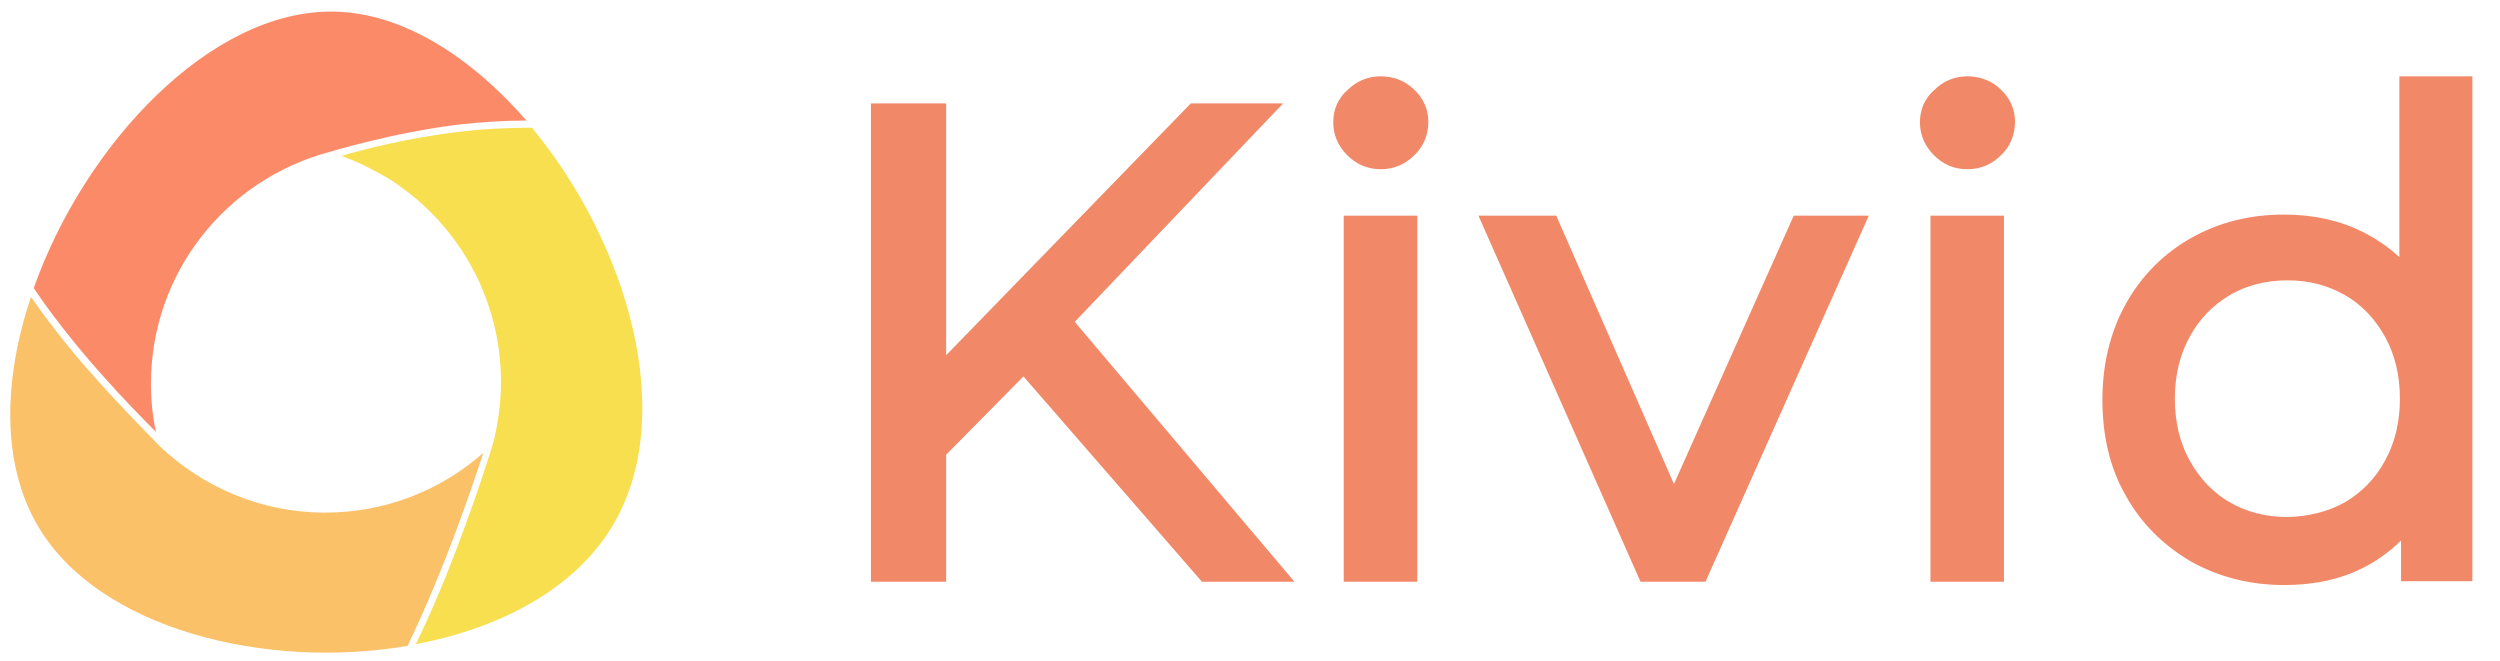
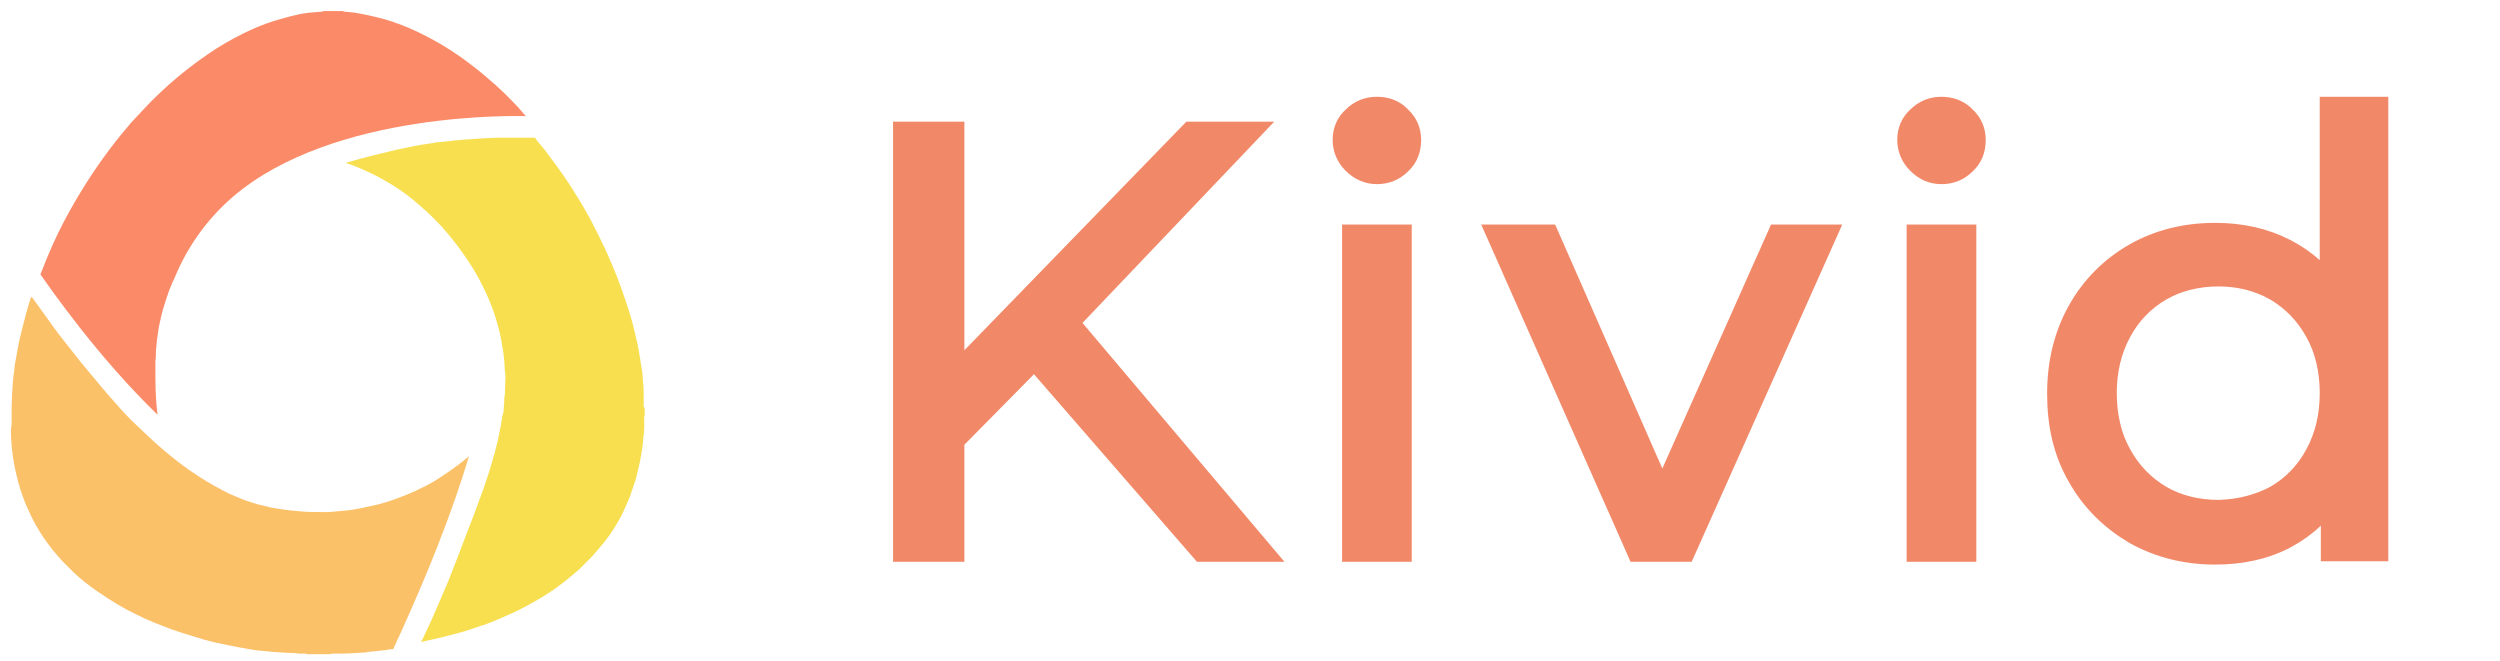
<svg xmlns="http://www.w3.org/2000/svg" version="1.1" id="Calque_1" x="0px" y="0px" viewBox="0 0 452.1 119.4" style="enable-background:new 0 0 452.1 119.4;" xml:space="preserve">
  <style type="text/css">
- 	.st0{fill:#FB8B68;}
+ 	.st0{fill:#F18969;stroke:#F18969;stroke-width:5;stroke-miterlimit:10;}
	.st1{fill:#F7DF4F;}
- 	.st2{fill:#FBC168;}
- 	.st3{fill:#F18969;stroke:#F18969;stroke-width:5;stroke-miterlimit:10;}
+ 	.st2{fill:#FB8B68;}
+ 	.st3{fill:#FBC168;}
</style>
+   <path class="st0" d="M187.1,64l-15.2,15.4v19.7H164V24.5h7.9v45l43.7-45h9l-32.2,33.8l34.5,40.8h-9.3L187.1,64z" />
+   <path class="st0" d="M245.1,29.1c-1.1-1.1-1.6-2.4-1.6-3.8c0-1.5,0.5-2.7,1.6-3.7c1.1-1.1,2.4-1.6,3.9-1.6c1.6,0,2.9,0.5,3.9,1.6  c1.1,1,1.6,2.3,1.6,3.7c0,1.6-0.5,2.9-1.6,3.9c-1.1,1.1-2.4,1.6-3.9,1.6C247.5,30.8,246.2,30.2,245.1,29.1z M245.2,43.1h7.6v56h-7.6  V43.1z" />
+   <path class="st0" d="M329.3,43.1l-25,56h-7.8l-24.8-56h7.9l21,47.8l21.3-47.8H329.3z" />
+   <path class="st0" d="M347.2,29.1c-1.1-1.1-1.6-2.4-1.6-3.8c0-1.5,0.5-2.7,1.6-3.7c1.1-1.1,2.4-1.6,3.9-1.6s2.9,0.5,3.9,1.6  c1.1,1,1.6,2.3,1.6,3.7c0,1.6-0.5,2.9-1.6,3.9c-1.1,1.1-2.4,1.6-3.9,1.6C349.5,30.8,348.3,30.2,347.2,29.1z M347.3,43.1h7.6v56h-7.6  V43.1z" />
+   <path class="st0" d="M429.4,20v79h-7.2V88c-2.3,3.8-5.3,6.7-9,8.7c-3.7,2-8,2.9-12.6,2.9c-5.2,0-10-1.2-14.3-3.6  c-4.2-2.5-7.6-5.8-10-10.1c-2.5-4.3-3.6-9.2-3.6-14.7c0-5.5,1.2-10.4,3.6-14.7s5.8-7.7,10-10.1c4.2-2.4,9-3.6,14.3-3.6  c4.5,0,8.7,0.9,12.4,2.8s6.7,4.6,9,8.3V20H429.4z M411.8,90.2c3.1-1.8,5.7-4.4,7.5-7.8c1.8-3.3,2.7-7.1,2.7-11.3  c0-4.2-0.9-8.1-2.7-11.3c-1.8-3.3-4.3-5.9-7.5-7.8c-3.2-1.8-6.7-2.7-10.6-2.7c-3.9,0-7.6,0.9-10.7,2.7c-3.1,1.8-5.7,4.4-7.5,7.8  c-1.8,3.3-2.7,7.1-2.7,11.3c0,4.2,0.9,8.1,2.7,11.3c1.8,3.3,4.3,5.9,7.5,7.8c3.1,1.8,6.8,2.7,10.7,2.7  C405.1,92.8,408.6,91.9,411.8,90.2z" />
  <g>
-     <path class="st0" d="M28.2,78.1c-0.6-2.8-0.9-5.7-0.9-8.7c0-20.1,13.6-36.9,32.2-41.9c0,0,11.8-3.6,23.7-5c3.7-0.4,7.7-0.7,12-0.7   C85.2,10.3,72.8,2.3,60.4,2.1c-22.3-0.4-45.1,24-54.3,50C13.7,63.4,23.8,73.7,28.2,78.1z" />
-     <path class="st1" d="M83.4,23.8c-9.7,1.1-17.9,3.3-21.7,4.4c2.4,0.8,4.6,1.9,6.8,3.1c1.3,0.7,2.5,1.4,3.7,2.3l0,0   c11.1,7.8,18.4,20.8,18.4,35.5c0,3.7-0.5,7.2-1.3,10.6l0,0c0,0.1-3.4,11.4-8.7,24.6c-1.8,4.4-3.6,8.5-5.4,12.2   c15.2-2.9,28.6-9.9,35.5-21.3c12.1-20,2.7-51.3-14.5-72.1C91.8,23.1,87.3,23.3,83.4,23.8z" />
-     <path class="st2" d="M73.7,116.8c6.8-14.1,11.8-29.1,13.7-34.9c-7.6,6.7-17.6,10.8-28.6,10.8c-11.6,0-22.1-4.6-29.9-12   c0-0.1-9.5-9.4-16.5-18c-2.5-3.1-4.8-6.1-6.8-9c-5,14.9-5.4,30.2,1.3,41.5C17.8,113.7,47.9,121.2,73.7,116.8z" />
-   </g>
+ </g>
  <g>
-     <path class="st3" d="M185.2,64.4l-16.6,16.8v21.5H160V21.2h8.6v49.2l47.8-49.2h9.8L191,58.1l37.7,44.6h-10.2L185.2,64.4z" />
-     <path class="st3" d="M245.4,26.3c-1.2-1.2-1.8-2.6-1.8-4.2c0-1.6,0.6-3,1.8-4c1.2-1.2,2.6-1.8,4.3-1.8c1.7,0,3.2,0.6,4.3,1.7   c1.2,1.1,1.8,2.5,1.8,4c0,1.7-0.6,3.2-1.8,4.3c-1.2,1.2-2.6,1.8-4.3,1.8C248,28.1,246.6,27.5,245.4,26.3z M245.5,41.5h8.3v61.2   h-8.3V41.5z" />
-     <path class="st3" d="M334.1,41.5l-27.3,61.2h-8.5l-27.1-61.2h8.6l22.9,52.2L326,41.5C326,41.5,334.1,41.5,334.1,41.5z" />
-     <path class="st3" d="M351.5,26.3c-1.2-1.2-1.8-2.6-1.8-4.2c0-1.6,0.6-3,1.8-4c1.2-1.2,2.6-1.8,4.3-1.8c1.7,0,3.2,0.6,4.3,1.7   c1.2,1.1,1.8,2.5,1.8,4c0,1.7-0.6,3.2-1.8,4.3c-1.2,1.2-2.6,1.8-4.3,1.8C354,28.1,352.7,27.5,351.5,26.3z M351.6,41.5h8.3v61.2   h-8.3V41.5z" />
-     <path class="st3" d="M444.6,16.3v86.3h-7.9v-12c-2.5,4.1-5.8,7.3-9.8,9.5c-4,2.2-8.7,3.2-13.8,3.2c-5.7,0-10.9-1.3-15.6-3.9   c-4.6-2.7-8.3-6.3-10.9-11c-2.7-4.7-3.9-10.1-3.9-16.1c0-6,1.3-11.4,3.9-16.1s6.3-8.4,10.9-11c4.6-2.6,9.8-3.9,15.6-3.9   c4.9,0,9.5,1,13.5,3.1c4,2.1,7.3,5,9.8,9.1V16.3H444.6z M425.3,93c3.4-2,6.2-4.8,8.2-8.5c2-3.6,3-7.8,3-12.4s-1-8.8-3-12.4   c-2-3.6-4.7-6.5-8.2-8.5s-7.3-3-11.6-3c-4.3,0-8.3,1-11.7,3s-6.2,4.8-8.2,8.5c-2,3.6-3,7.8-3,12.4s1,8.8,3,12.4   c2,3.6,4.7,6.5,8.2,8.5c3.4,2,7.4,3,11.7,3C418,95.9,421.9,94.9,425.3,93z" />
+     <path class="st1" d="M116.6,75.1c-0.1,0.1-0.1,0.3-0.1,0.4c0,0.6,0,1.1,0,1.7c0,0.4,0,0.9-0.1,1.3c0,0.4-0.1,0.8-0.1,1.2   c0,0.4-0.1,0.7-0.1,1c-0.1,0.4-0.1,0.8-0.2,1.3c-0.1,0.5-0.2,1.1-0.3,1.6c-0.2,1-0.5,2-0.7,3c-0.4,1.2-0.8,2.4-1.2,3.5   c-0.4,0.9-0.8,1.8-1.2,2.7c-0.9,1.8-2,3.6-3.3,5.2c-0.8,1-1.6,1.9-2.4,2.8c-0.7,0.7-1.4,1.4-2.1,2.1c-1,0.9-2,1.7-3,2.5   c-1.8,1.4-3.7,2.6-5.7,3.7c-1.1,0.6-2.2,1.2-3.3,1.7c-1.6,0.7-3.1,1.4-4.7,2c-1.2,0.4-2.4,0.8-3.6,1.2c-1.6,0.5-3.2,0.9-4.8,1.3   c-1,0.2-2.1,0.5-3.1,0.7c-0.1,0-0.2,0-0.3,0.1c0,0-0.1,0-0.1-0.1c0-0.1,0-0.1,0.1-0.2c0.3-0.6,0.6-1.2,0.8-1.7   c0.7-1.4,1.3-2.8,1.9-4.2c0.7-1.6,1.4-3.2,2.1-4.9c0.7-1.7,1.3-3.4,2-5.1c0.4-1.1,0.8-2.1,1.2-3.2c0.5-1.2,0.9-2.4,1.4-3.6   c0.6-1.6,1.2-3.3,1.8-4.9c0.5-1.5,1-2.9,1.4-4.4c0.4-1.3,0.8-2.7,1.1-4c0.2-1,0.4-2,0.6-3c0.1-0.7,0.2-1.4,0.4-2.1   c0.1-0.3,0.1-0.7,0.1-1c0-0.4,0.1-0.8,0.1-1.2c0-0.1,0-0.2,0-0.3c0-0.2,0-0.5,0.1-0.7c0,0,0-0.1,0-0.1c0-1.1,0.1-2.1,0.1-3.2   c0-0.4,0-0.8-0.1-1.1c0-0.6-0.1-1.2-0.1-1.8c-0.1-1-0.2-1.9-0.4-2.9c-0.2-1.3-0.5-2.7-0.9-4c-0.8-2.9-2-5.6-3.4-8.2   c-1.1-2-2.4-3.9-3.8-5.8C81.6,43,80.8,42,79.9,41c-0.9-0.9-1.8-1.9-2.7-2.7c-0.8-0.7-1.6-1.4-2.4-2.1c-1.7-1.4-3.5-2.6-5.3-3.6   c-1.5-0.9-3.1-1.6-4.7-2.3c-0.7-0.3-1.5-0.6-2.2-0.8c0,0,0,0,0-0.1c0,0,0,0,0,0c0,0,0.1,0,0.1,0c1.7-0.5,3.5-1,5.2-1.4   c1.2-0.3,2.5-0.6,3.7-0.9c1-0.2,1.9-0.4,2.9-0.6c0.7-0.1,1.4-0.3,2.2-0.4c0.5-0.1,0.9-0.1,1.4-0.2c0.5-0.1,1-0.2,1.4-0.2   c0.3,0,0.6-0.1,1-0.1c0.3,0,0.7-0.1,1-0.1c0.2,0,0.5-0.1,0.7-0.1c0.4,0,0.7-0.1,1.1-0.1c0.4,0,0.8-0.1,1.3-0.1c0,0,0.1,0,0.1,0   c0.5,0,0.9-0.1,1.4-0.1c0.5,0,1-0.1,1.5-0.1c0,0,0.1,0,0.1,0c0.7,0,1.5-0.1,2.2-0.1c0.1,0,0.2,0,0.4,0c0.2,0,0.4,0,0.6,0   c0.2,0,0.5,0,0.7,0c0.3,0,0.7,0,1,0c0.1,0,0.3,0,0.4,0c1.1,0,2.3,0,3.4,0c0.1,0,0.2,0,0.3,0c0,0,0.1,0,0.1,0.1   c0.1,0.1,0.2,0.2,0.2,0.3c0.5,0.6,1,1.2,1.5,1.8c1.1,1.5,2.2,2.9,3.3,4.5c1.2,1.7,2.3,3.5,3.4,5.3c0.8,1.4,1.7,2.9,2.4,4.4   c0.4,0.7,0.7,1.4,1.1,2.2c0.8,1.6,1.5,3.2,2.2,4.9c1,2.3,1.8,4.7,2.6,7.1c0.6,1.8,1.1,3.6,1.5,5.5c0.3,1.1,0.5,2.3,0.7,3.5   c0.1,0.6,0.2,1.3,0.3,1.9c0.1,0.5,0.2,1.1,0.2,1.6c0,0.4,0.1,0.8,0.1,1.1c0,0.5,0.1,1,0.1,1.5c0,0.2,0,0.4,0,0.5c0,0.7,0,1.5,0,2.2   c0,0.1,0,0.3,0.1,0.4C116.6,73.7,116.6,74.4,116.6,75.1z" />
+     <path class="st2" d="M95.1,21c0,0-0.1-0.1-0.1-0.1c-0.4-0.5-0.9-1-1.3-1.5c-1.7-1.8-3.4-3.5-5.2-5c-1.7-1.5-3.4-2.8-5.2-4.1   c-2.4-1.7-5-3.2-7.7-4.5c-1.9-0.9-3.9-1.7-6-2.3c-1.8-0.5-3.6-0.9-5.4-1.2c-0.6-0.1-1.3-0.1-1.9-0.2c-0.1,0-0.1,0-0.2,0   c0,0,0,0,0-0.1c-1.2,0-2.5,0-3.7,0c0,0.1-0.1,0.1-0.1,0.1c-0.8,0.1-1.6,0.1-2.4,0.2c-0.8,0.1-1.6,0.2-2.3,0.4   c-1.4,0.3-2.7,0.7-4.1,1.1c-1.9,0.6-3.8,1.4-5.6,2.3c-2.2,1.1-4.3,2.3-6.3,3.7c-3.2,2.2-6.2,4.6-9,7.3c-1.7,1.6-3.3,3.4-4.9,5.1   c-1.3,1.5-2.6,3.1-3.8,4.7c-3.1,4.1-5.8,8.4-8.2,12.9c-1.6,3-2.9,6-4.1,9.1c-0.1,0.2-0.2,0.5-0.3,0.7c1.6,2.3,10.4,15,21.2,25.4   l0,0c-0.2-1.3-0.4-3.8-0.4-7c0-0.5,0-0.9,0-1.4c0-0.4,0-0.9,0-1.3c0.1-0.6,0.1-1.3,0.1-1.9c0.1-0.7,0.1-1.3,0.2-2   c0.1-0.7,0.2-1.4,0.3-2.1c0.3-1.5,0.6-2.9,1.1-4.4c0.5-1.6,1-3.1,1.7-4.5c2.1-5.1,5.4-10.3,10.6-14.8C60.4,19.9,94.2,21,95.1,21   C95.1,21,95.1,21,95.1,21z" />
+     <path class="st3" d="M84.8,82.5c-0.4,0.3-0.8,0.7-1.2,1c-1.7,1.3-3.4,2.5-5.2,3.6c-2.1,1.2-4.3,2.2-6.5,3c-1.6,0.6-3.2,1.1-4.8,1.4   c-1.2,0.3-2.3,0.5-3.5,0.7c-0.3,0-0.5,0.1-0.8,0.1c-0.4,0-0.8,0.1-1.1,0.1c-0.7,0.1-1.4,0.1-2.1,0.2c-0.4,0-0.9,0-1.3,0   c-1.2,0-2.5,0-3.7-0.1c-0.3,0-0.7-0.1-1-0.1c-0.4,0-0.8-0.1-1.1-0.1c-0.5-0.1-1-0.1-1.6-0.2c-0.6-0.1-1.2-0.2-1.8-0.3   c-0.8-0.2-1.7-0.4-2.5-0.6c-1.8-0.5-3.6-1.2-5.3-2c-1.8-0.9-3.6-1.9-5.3-3c-2.5-1.6-4.8-3.4-7.1-5.4c-1.4-1.2-2.8-2.6-4.2-3.9   c-1.4-1.3-2.7-2.7-3.9-4.1c-1.1-1.2-2.1-2.4-3.1-3.6c-1-1.2-2-2.4-3-3.6c-1-1.3-2-2.5-3-3.8c-1.3-1.6-2.5-3.3-3.7-5   c-0.7-1-1.4-1.9-2.1-2.9c-0.1-0.1-0.1-0.1-0.2-0.2c0,0,0,0,0,0c0,0,0,0-0.1,0.1c-0.1,0.3-0.2,0.6-0.3,0.9c-0.5,1.6-0.9,3.2-1.3,4.8   c-0.3,1.2-0.6,2.4-0.8,3.6c-0.1,0.7-0.3,1.5-0.4,2.2c-0.1,0.5-0.2,1-0.2,1.5c-0.1,0.5-0.1,1-0.2,1.5c0,0.4-0.1,0.8-0.1,1.2   c0,0.5-0.1,1-0.1,1.5c0,0.9-0.1,1.7-0.1,2.6c0,0.5,0,1,0,1.5c0,0,0,0.1,0,0.1c0,0.1,0,0.3,0,0.4c0,0.4,0,0.9,0,1.3   C1.9,77.6,2,78.3,2,79c0,0,0,0.1,0,0.1c0,0.5,0.1,0.9,0.1,1.4c0,0.4,0.1,0.7,0.1,1.1c0.1,0.7,0.2,1.3,0.3,2   c0.2,1.2,0.5,2.4,0.8,3.6c0.5,1.8,1.1,3.5,1.9,5.2c1.5,3.4,3.6,6.4,6.1,9.1c0.7,0.7,1.4,1.4,2.1,2.1c1.3,1.2,2.8,2.4,4.3,3.4   c2.3,1.6,4.6,3,7.1,4.2c2,1,4.1,1.8,6.2,2.6c2,0.7,4,1.3,6,1.9c1.1,0.3,2.3,0.6,3.4,0.8c1,0.2,2,0.4,3,0.6c0.8,0.1,1.5,0.3,2.3,0.4   c0.2,0,0.5,0.1,0.7,0.1c0.3,0,0.7,0.1,1,0.1c0.4,0,0.8,0.1,1.1,0.1c0.3,0,0.6,0.1,1,0.1c0.5,0,0.9,0.1,1.4,0.1c0.7,0,1.3,0.1,2,0.1   c0.1,0,0.1,0,0.2,0c0.3,0,0.6,0,0.8,0.1c0.4,0,0.9,0,1.3,0c0.1,0,0.2,0,0.3,0.1c1.4,0,2.9,0,4.3,0c0.1-0.1,0.2-0.1,0.3-0.1   c0.5,0,0.9,0,1.4,0c0.2,0,0.4,0,0.7,0c0.7,0,1.4-0.1,2.1-0.1c0.5,0,1-0.1,1.5-0.1c0.2,0,0.5,0,0.7-0.1c0.3,0,0.7-0.1,1-0.1   c0.3,0,0.7-0.1,1-0.1c0.3,0,0.6-0.1,1-0.1c0.5-0.1,1-0.2,1.6-0.2C80.2,97.8,83.7,86.2,84.8,82.5z" />
  </g>
</svg>
